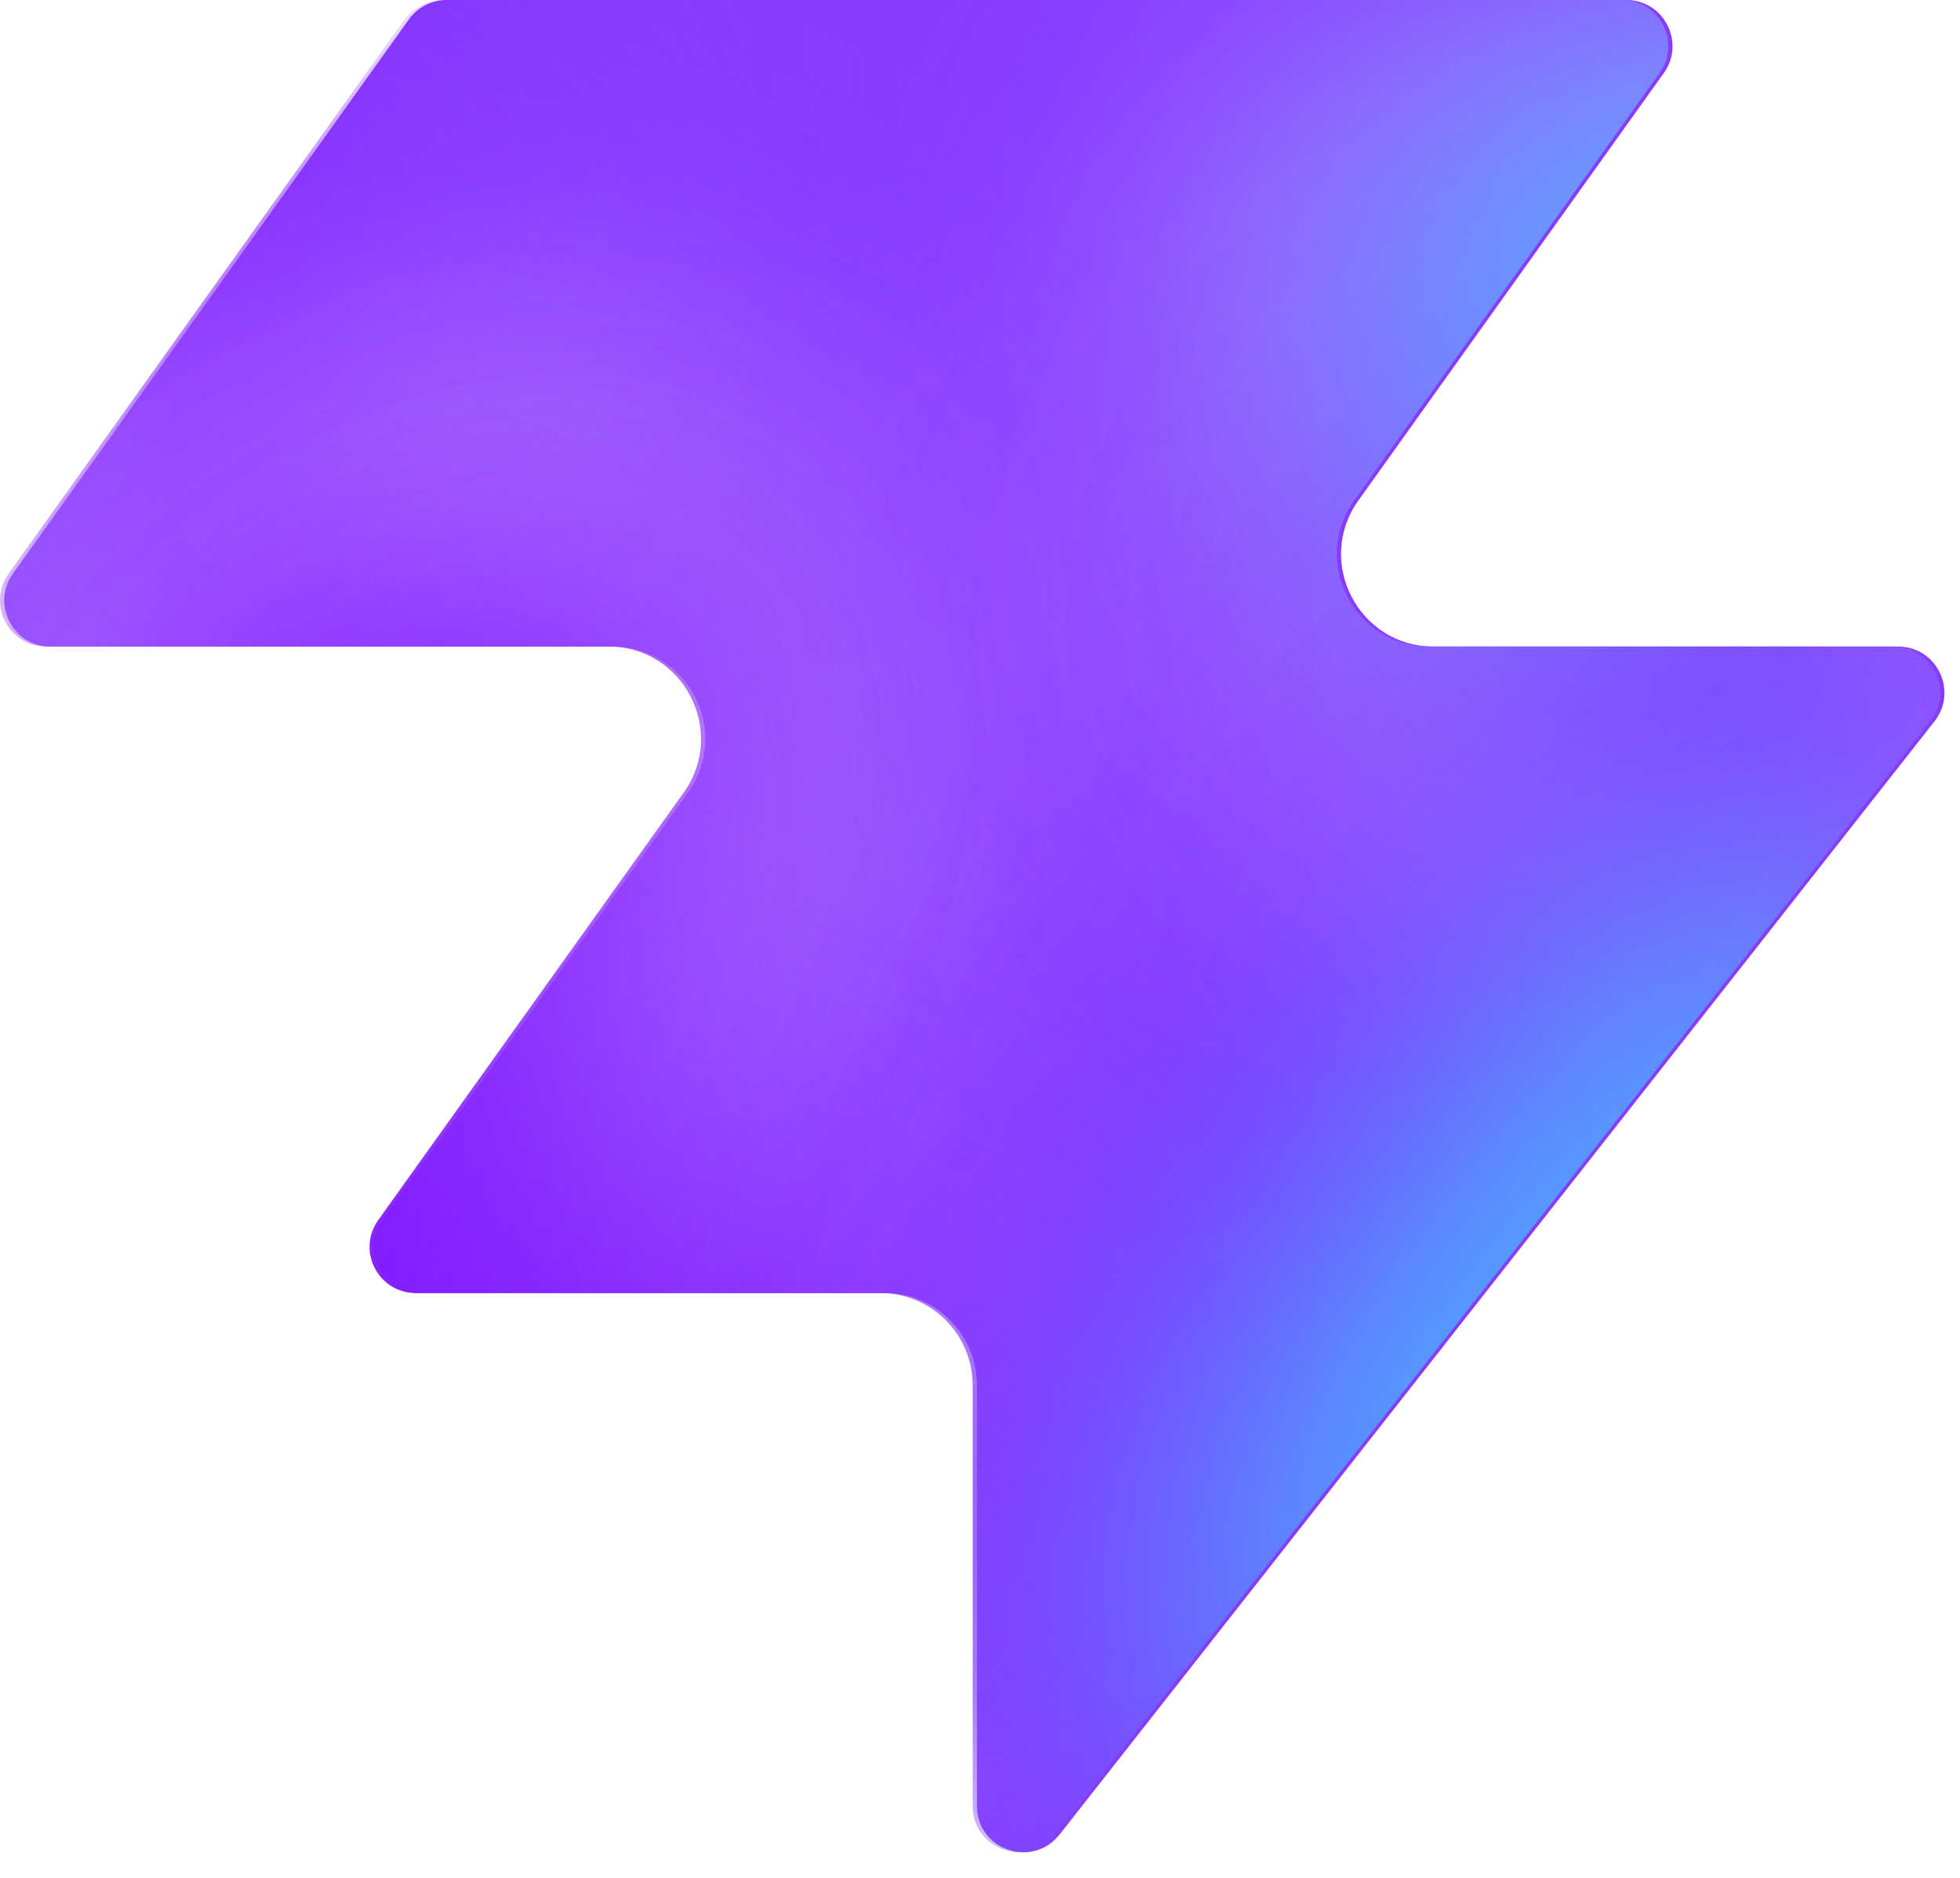
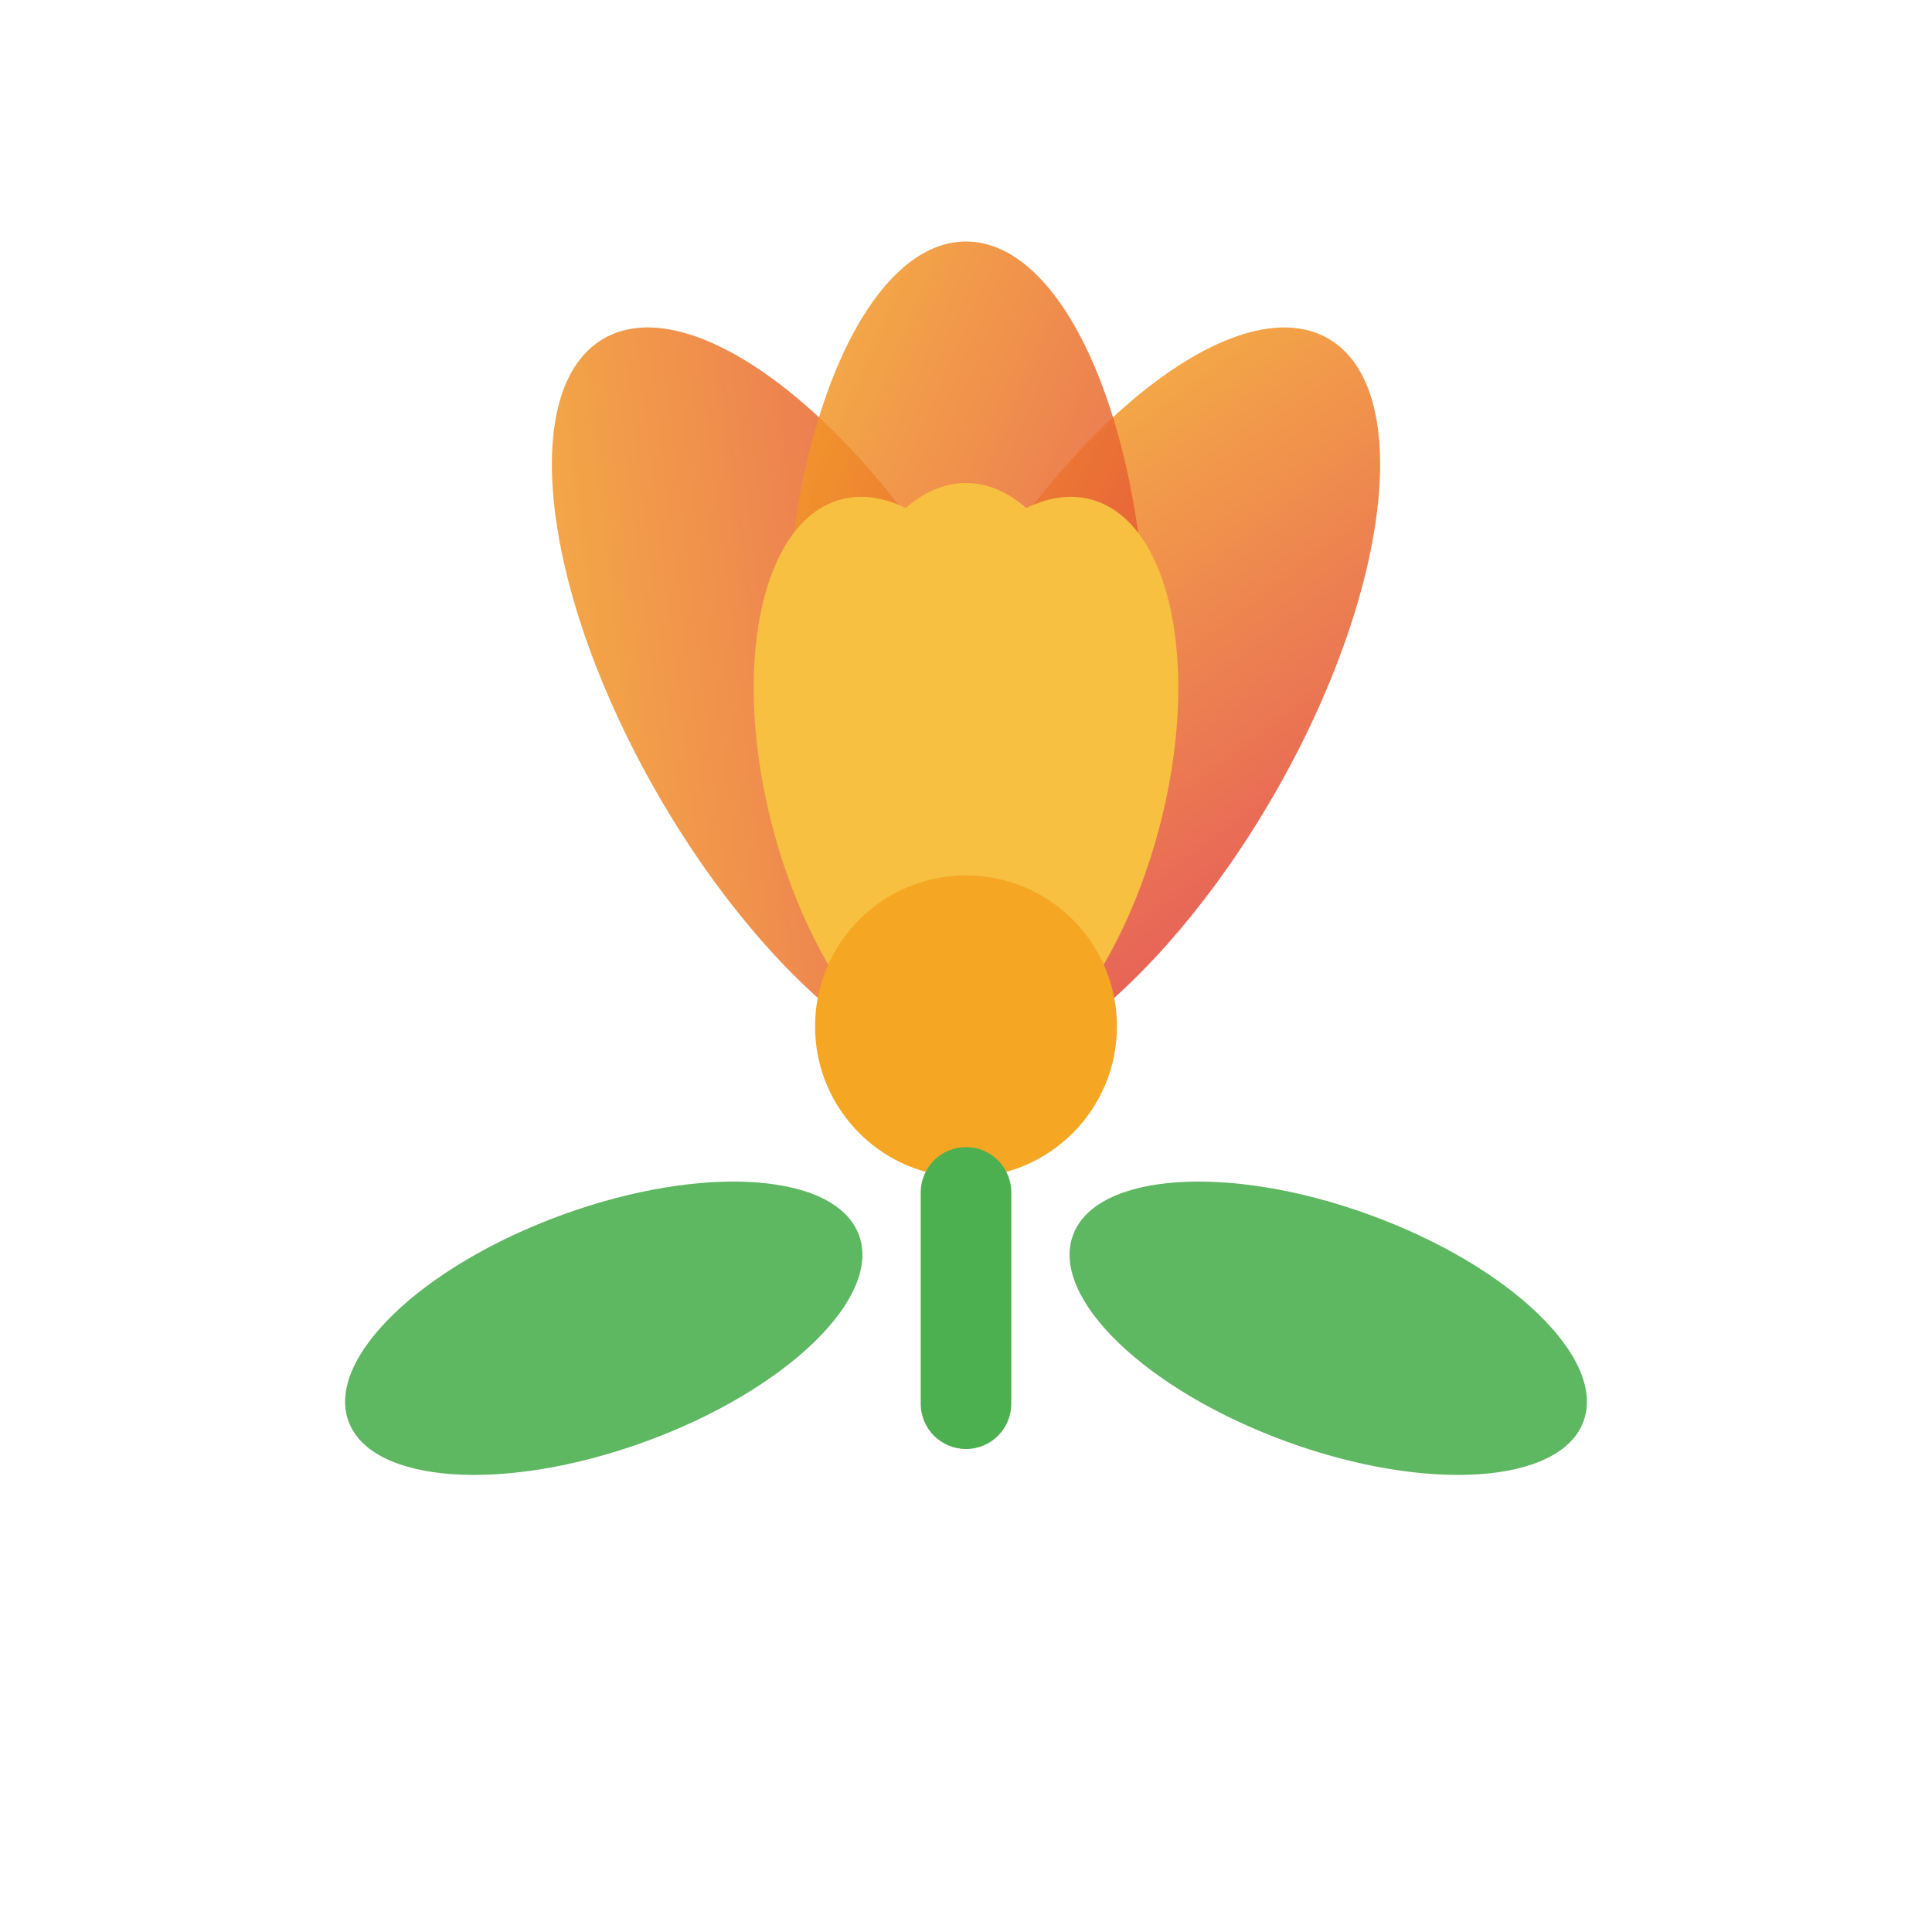
- <svg xmlns="http://www.w3.org/2000/svg" width="48" height="46" fill="none" viewBox="0 0 48 46">
-   <path fill="#863bff" d="M25.946 44.938c-.664.845-2.021.375-2.021-.698V33.937a2.26 2.26 0 0 0-2.262-2.262H10.287c-.92 0-1.456-1.04-.92-1.788l7.48-10.471c1.07-1.497 0-3.578-1.842-3.578H1.237c-.92 0-1.456-1.04-.92-1.788L10.013.474c.214-.297.556-.474.92-.474h28.894c.92 0 1.456 1.04.92 1.788l-7.48 10.471c-1.07 1.498 0 3.579 1.842 3.579h11.377c.943 0 1.473 1.088.89 1.83L25.947 44.94z" style="fill:#863bff;fill:color(display-p3 .525 .23 1);fill-opacity:1" />
-   <mask id="a" width="48" height="46" x="0" y="0" maskUnits="userSpaceOnUse" style="mask-type:alpha">
-     <path fill="#000" d="M25.842 44.938c-.664.844-2.021.375-2.021-.698V33.937a2.26 2.26 0 0 0-2.262-2.262H10.183c-.92 0-1.456-1.04-.92-1.788l7.48-10.471c1.07-1.498 0-3.579-1.842-3.579H1.133c-.92 0-1.456-1.04-.92-1.787L9.91.473c.214-.297.556-.474.92-.474h28.894c.92 0 1.456 1.04.92 1.788l-7.48 10.471c-1.07 1.498 0 3.578 1.842 3.578h11.377c.943 0 1.473 1.088.89 1.832L25.843 44.94z" style="fill:#000;fill-opacity:1" />
-   </mask>
-   <g mask="url(#a)">
-     <g filter="url(#b)">
-       <ellipse cx="5.508" cy="14.704" fill="#ede6ff" rx="5.508" ry="14.704" style="fill:#ede6ff;fill:color(display-p3 .927 .903 1);fill-opacity:1" transform="matrix(.00324 1 1 -.00324 -4.47 31.516)" />
-     </g>
-     <g filter="url(#c)">
-       <ellipse cx="10.399" cy="29.851" fill="#ede6ff" rx="10.399" ry="29.851" style="fill:#ede6ff;fill:color(display-p3 .927 .903 1);fill-opacity:1" transform="matrix(.00324 1 1 -.00324 -39.328 7.883)" />
-     </g>
-     <g filter="url(#d)">
-       <ellipse cx="5.508" cy="30.487" fill="#7e14ff" rx="5.508" ry="30.487" style="fill:#7e14ff;fill:color(display-p3 .492 .077 1);fill-opacity:1" transform="rotate(89.814 -25.913 -14.639)scale(1 -1)" />
-     </g>
-     <g filter="url(#e)">
-       <ellipse cx="5.508" cy="30.599" fill="#7e14ff" rx="5.508" ry="30.599" style="fill:#7e14ff;fill:color(display-p3 .492 .077 1);fill-opacity:1" transform="rotate(89.814 -32.644 -3.334)scale(1 -1)" />
-     </g>
-     <g filter="url(#f)">
-       <ellipse cx="5.508" cy="30.599" fill="#7e14ff" rx="5.508" ry="30.599" style="fill:#7e14ff;fill:color(display-p3 .492 .077 1);fill-opacity:1" transform="matrix(.00324 1 1 -.00324 -34.34 30.47)" />
-     </g>
-     <g filter="url(#g)">
-       <ellipse cx="14.072" cy="22.078" fill="#ede6ff" rx="14.072" ry="22.078" style="fill:#ede6ff;fill:color(display-p3 .927 .903 1);fill-opacity:1" transform="rotate(93.35 24.506 48.493)scale(-1 1)" />
-     </g>
-     <g filter="url(#h)">
-       <ellipse cx="3.47" cy="21.501" fill="#7e14ff" rx="3.47" ry="21.501" style="fill:#7e14ff;fill:color(display-p3 .492 .077 1);fill-opacity:1" transform="rotate(89.009 28.708 47.59)scale(-1 1)" />
-     </g>
-     <g filter="url(#i)">
-       <ellipse cx="3.47" cy="21.501" fill="#7e14ff" rx="3.47" ry="21.501" style="fill:#7e14ff;fill:color(display-p3 .492 .077 1);fill-opacity:1" transform="rotate(89.009 28.708 47.59)scale(-1 1)" />
-     </g>
-     <g filter="url(#j)">
-       <ellipse cx=".387" cy="8.972" fill="#7e14ff" rx="4.407" ry="29.108" style="fill:#7e14ff;fill:color(display-p3 .492 .077 1);fill-opacity:1" transform="rotate(39.51 .387 8.972)" />
-     </g>
-     <g filter="url(#k)">
-       <ellipse cx="47.523" cy="-6.092" fill="#7e14ff" rx="4.407" ry="29.108" style="fill:#7e14ff;fill:color(display-p3 .492 .077 1);fill-opacity:1" transform="rotate(37.892 47.523 -6.092)" />
-     </g>
-     <g filter="url(#l)">
-       <ellipse cx="41.412" cy="6.333" fill="#47bfff" rx="5.971" ry="9.665" style="fill:#47bfff;fill:color(display-p3 .28 .748 1);fill-opacity:1" transform="rotate(37.892 41.412 6.333)" />
-     </g>
-     <g filter="url(#m)">
-       <ellipse cx="-1.879" cy="38.332" fill="#7e14ff" rx="4.407" ry="29.108" style="fill:#7e14ff;fill:color(display-p3 .492 .077 1);fill-opacity:1" transform="rotate(37.892 -1.88 38.332)" />
-     </g>
-     <g filter="url(#n)">
-       <ellipse cx="-1.879" cy="38.332" fill="#7e14ff" rx="4.407" ry="29.108" style="fill:#7e14ff;fill:color(display-p3 .492 .077 1);fill-opacity:1" transform="rotate(37.892 -1.88 38.332)" />
-     </g>
-     <g filter="url(#o)">
-       <ellipse cx="35.651" cy="29.907" fill="#7e14ff" rx="4.407" ry="29.108" style="fill:#7e14ff;fill:color(display-p3 .492 .077 1);fill-opacity:1" transform="rotate(37.892 35.651 29.907)" />
-     </g>
-     <g filter="url(#p)">
-       <ellipse cx="38.418" cy="32.4" fill="#47bfff" rx="5.971" ry="15.297" style="fill:#47bfff;fill:color(display-p3 .28 .748 1);fill-opacity:1" transform="rotate(37.892 38.418 32.4)" />
-     </g>
-   </g>
+ <svg xmlns="http://www.w3.org/2000/svg" viewBox="0 0 64 64">
  <defs>
-     <filter id="b" width="60.045" height="41.654" x="-19.77" y="16.149" color-interpolation-filters="sRGB" filterUnits="userSpaceOnUse">
-       <feFlood flood-opacity="0" result="BackgroundImageFix" />
-       <feBlend in="SourceGraphic" in2="BackgroundImageFix" result="shape" />
-       <feGaussianBlur result="effect1_foregroundBlur_2002_17158" stdDeviation="7.659" />
-     </filter>
-     <filter id="c" width="90.34" height="51.437" x="-54.613" y="-7.533" color-interpolation-filters="sRGB" filterUnits="userSpaceOnUse">
-       <feFlood flood-opacity="0" result="BackgroundImageFix" />
-       <feBlend in="SourceGraphic" in2="BackgroundImageFix" result="shape" />
-       <feGaussianBlur result="effect1_foregroundBlur_2002_17158" stdDeviation="7.659" />
-     </filter>
-     <filter id="d" width="79.355" height="29.4" x="-49.64" y="2.03" color-interpolation-filters="sRGB" filterUnits="userSpaceOnUse">
-       <feFlood flood-opacity="0" result="BackgroundImageFix" />
-       <feBlend in="SourceGraphic" in2="BackgroundImageFix" result="shape" />
-       <feGaussianBlur result="effect1_foregroundBlur_2002_17158" stdDeviation="4.596" />
-     </filter>
-     <filter id="e" width="79.579" height="29.4" x="-45.045" y="20.029" color-interpolation-filters="sRGB" filterUnits="userSpaceOnUse">
-       <feFlood flood-opacity="0" result="BackgroundImageFix" />
-       <feBlend in="SourceGraphic" in2="BackgroundImageFix" result="shape" />
-       <feGaussianBlur result="effect1_foregroundBlur_2002_17158" stdDeviation="4.596" />
-     </filter>
-     <filter id="f" width="79.579" height="29.4" x="-43.513" y="21.178" color-interpolation-filters="sRGB" filterUnits="userSpaceOnUse">
-       <feFlood flood-opacity="0" result="BackgroundImageFix" />
-       <feBlend in="SourceGraphic" in2="BackgroundImageFix" result="shape" />
-       <feGaussianBlur result="effect1_foregroundBlur_2002_17158" stdDeviation="4.596" />
-     </filter>
-     <filter id="g" width="74.749" height="58.852" x="15.756" y="-17.901" color-interpolation-filters="sRGB" filterUnits="userSpaceOnUse">
-       <feFlood flood-opacity="0" result="BackgroundImageFix" />
-       <feBlend in="SourceGraphic" in2="BackgroundImageFix" result="shape" />
-       <feGaussianBlur result="effect1_foregroundBlur_2002_17158" stdDeviation="7.659" />
-     </filter>
-     <filter id="h" width="61.377" height="25.362" x="23.548" y="2.284" color-interpolation-filters="sRGB" filterUnits="userSpaceOnUse">
-       <feFlood flood-opacity="0" result="BackgroundImageFix" />
-       <feBlend in="SourceGraphic" in2="BackgroundImageFix" result="shape" />
-       <feGaussianBlur result="effect1_foregroundBlur_2002_17158" stdDeviation="4.596" />
-     </filter>
-     <filter id="i" width="61.377" height="25.362" x="23.548" y="2.284" color-interpolation-filters="sRGB" filterUnits="userSpaceOnUse">
-       <feFlood flood-opacity="0" result="BackgroundImageFix" />
-       <feBlend in="SourceGraphic" in2="BackgroundImageFix" result="shape" />
-       <feGaussianBlur result="effect1_foregroundBlur_2002_17158" stdDeviation="4.596" />
-     </filter>
-     <filter id="j" width="56.045" height="63.649" x="-27.636" y="-22.853" color-interpolation-filters="sRGB" filterUnits="userSpaceOnUse">
-       <feFlood flood-opacity="0" result="BackgroundImageFix" />
-       <feBlend in="SourceGraphic" in2="BackgroundImageFix" result="shape" />
-       <feGaussianBlur result="effect1_foregroundBlur_2002_17158" stdDeviation="4.596" />
-     </filter>
-     <filter id="k" width="54.814" height="64.646" x="20.116" y="-38.415" color-interpolation-filters="sRGB" filterUnits="userSpaceOnUse">
-       <feFlood flood-opacity="0" result="BackgroundImageFix" />
-       <feBlend in="SourceGraphic" in2="BackgroundImageFix" result="shape" />
-       <feGaussianBlur result="effect1_foregroundBlur_2002_17158" stdDeviation="4.596" />
-     </filter>
-     <filter id="l" width="33.541" height="35.313" x="24.641" y="-11.323" color-interpolation-filters="sRGB" filterUnits="userSpaceOnUse">
-       <feFlood flood-opacity="0" result="BackgroundImageFix" />
-       <feBlend in="SourceGraphic" in2="BackgroundImageFix" result="shape" />
-       <feGaussianBlur result="effect1_foregroundBlur_2002_17158" stdDeviation="4.596" />
-     </filter>
-     <filter id="m" width="54.814" height="64.646" x="-29.286" y="6.009" color-interpolation-filters="sRGB" filterUnits="userSpaceOnUse">
-       <feFlood flood-opacity="0" result="BackgroundImageFix" />
-       <feBlend in="SourceGraphic" in2="BackgroundImageFix" result="shape" />
-       <feGaussianBlur result="effect1_foregroundBlur_2002_17158" stdDeviation="4.596" />
-     </filter>
-     <filter id="n" width="54.814" height="64.646" x="-29.286" y="6.009" color-interpolation-filters="sRGB" filterUnits="userSpaceOnUse">
-       <feFlood flood-opacity="0" result="BackgroundImageFix" />
-       <feBlend in="SourceGraphic" in2="BackgroundImageFix" result="shape" />
-       <feGaussianBlur result="effect1_foregroundBlur_2002_17158" stdDeviation="4.596" />
-     </filter>
-     <filter id="o" width="54.814" height="64.646" x="8.244" y="-2.416" color-interpolation-filters="sRGB" filterUnits="userSpaceOnUse">
-       <feFlood flood-opacity="0" result="BackgroundImageFix" />
-       <feBlend in="SourceGraphic" in2="BackgroundImageFix" result="shape" />
-       <feGaussianBlur result="effect1_foregroundBlur_2002_17158" stdDeviation="4.596" />
-     </filter>
-     <filter id="p" width="39.409" height="43.623" x="18.713" y="10.588" color-interpolation-filters="sRGB" filterUnits="userSpaceOnUse">
-       <feFlood flood-opacity="0" result="BackgroundImageFix" />
-       <feBlend in="SourceGraphic" in2="BackgroundImageFix" result="shape" />
-       <feGaussianBlur result="effect1_foregroundBlur_2002_17158" stdDeviation="4.596" />
-     </filter>
+     <linearGradient id="g1" x1="0%" y1="0%" x2="100%" y2="100%">
+       <stop offset="0%" stop-color="#f5a623" />
+       <stop offset="100%" stop-color="#e0393e" />
+     </linearGradient>
  </defs>
+   <ellipse cx="32" cy="22" rx="6" ry="14" fill="url(#g1)" opacity="0.85" transform="rotate(-30 32 32)" />
+   <ellipse cx="32" cy="22" rx="6" ry="14" fill="url(#g1)" opacity="0.85" transform="rotate(30 32 32)" />
+   <ellipse cx="32" cy="22" rx="6" ry="14" fill="url(#g1)" opacity="0.85" />
+   <ellipse cx="32" cy="26" rx="5" ry="10" fill="#f7c040" transform="rotate(-15 32 32)" />
+   <ellipse cx="32" cy="26" rx="5" ry="10" fill="#f7c040" transform="rotate(15 32 32)" />
+   <ellipse cx="32" cy="26" rx="5" ry="10" fill="#f7c040" />
+   <circle cx="32" cy="34" r="5" fill="#f5a623" />
+   <ellipse cx="20" cy="44" rx="9" ry="4" fill="#4caf50" opacity="0.9" transform="rotate(-20 20 44)" />
+   <ellipse cx="44" cy="44" rx="9" ry="4" fill="#4caf50" opacity="0.9" transform="rotate(20 44 44)" />
+   <rect x="30.5" y="38" width="3" height="10" rx="1.5" fill="#4caf50" />
</svg>
